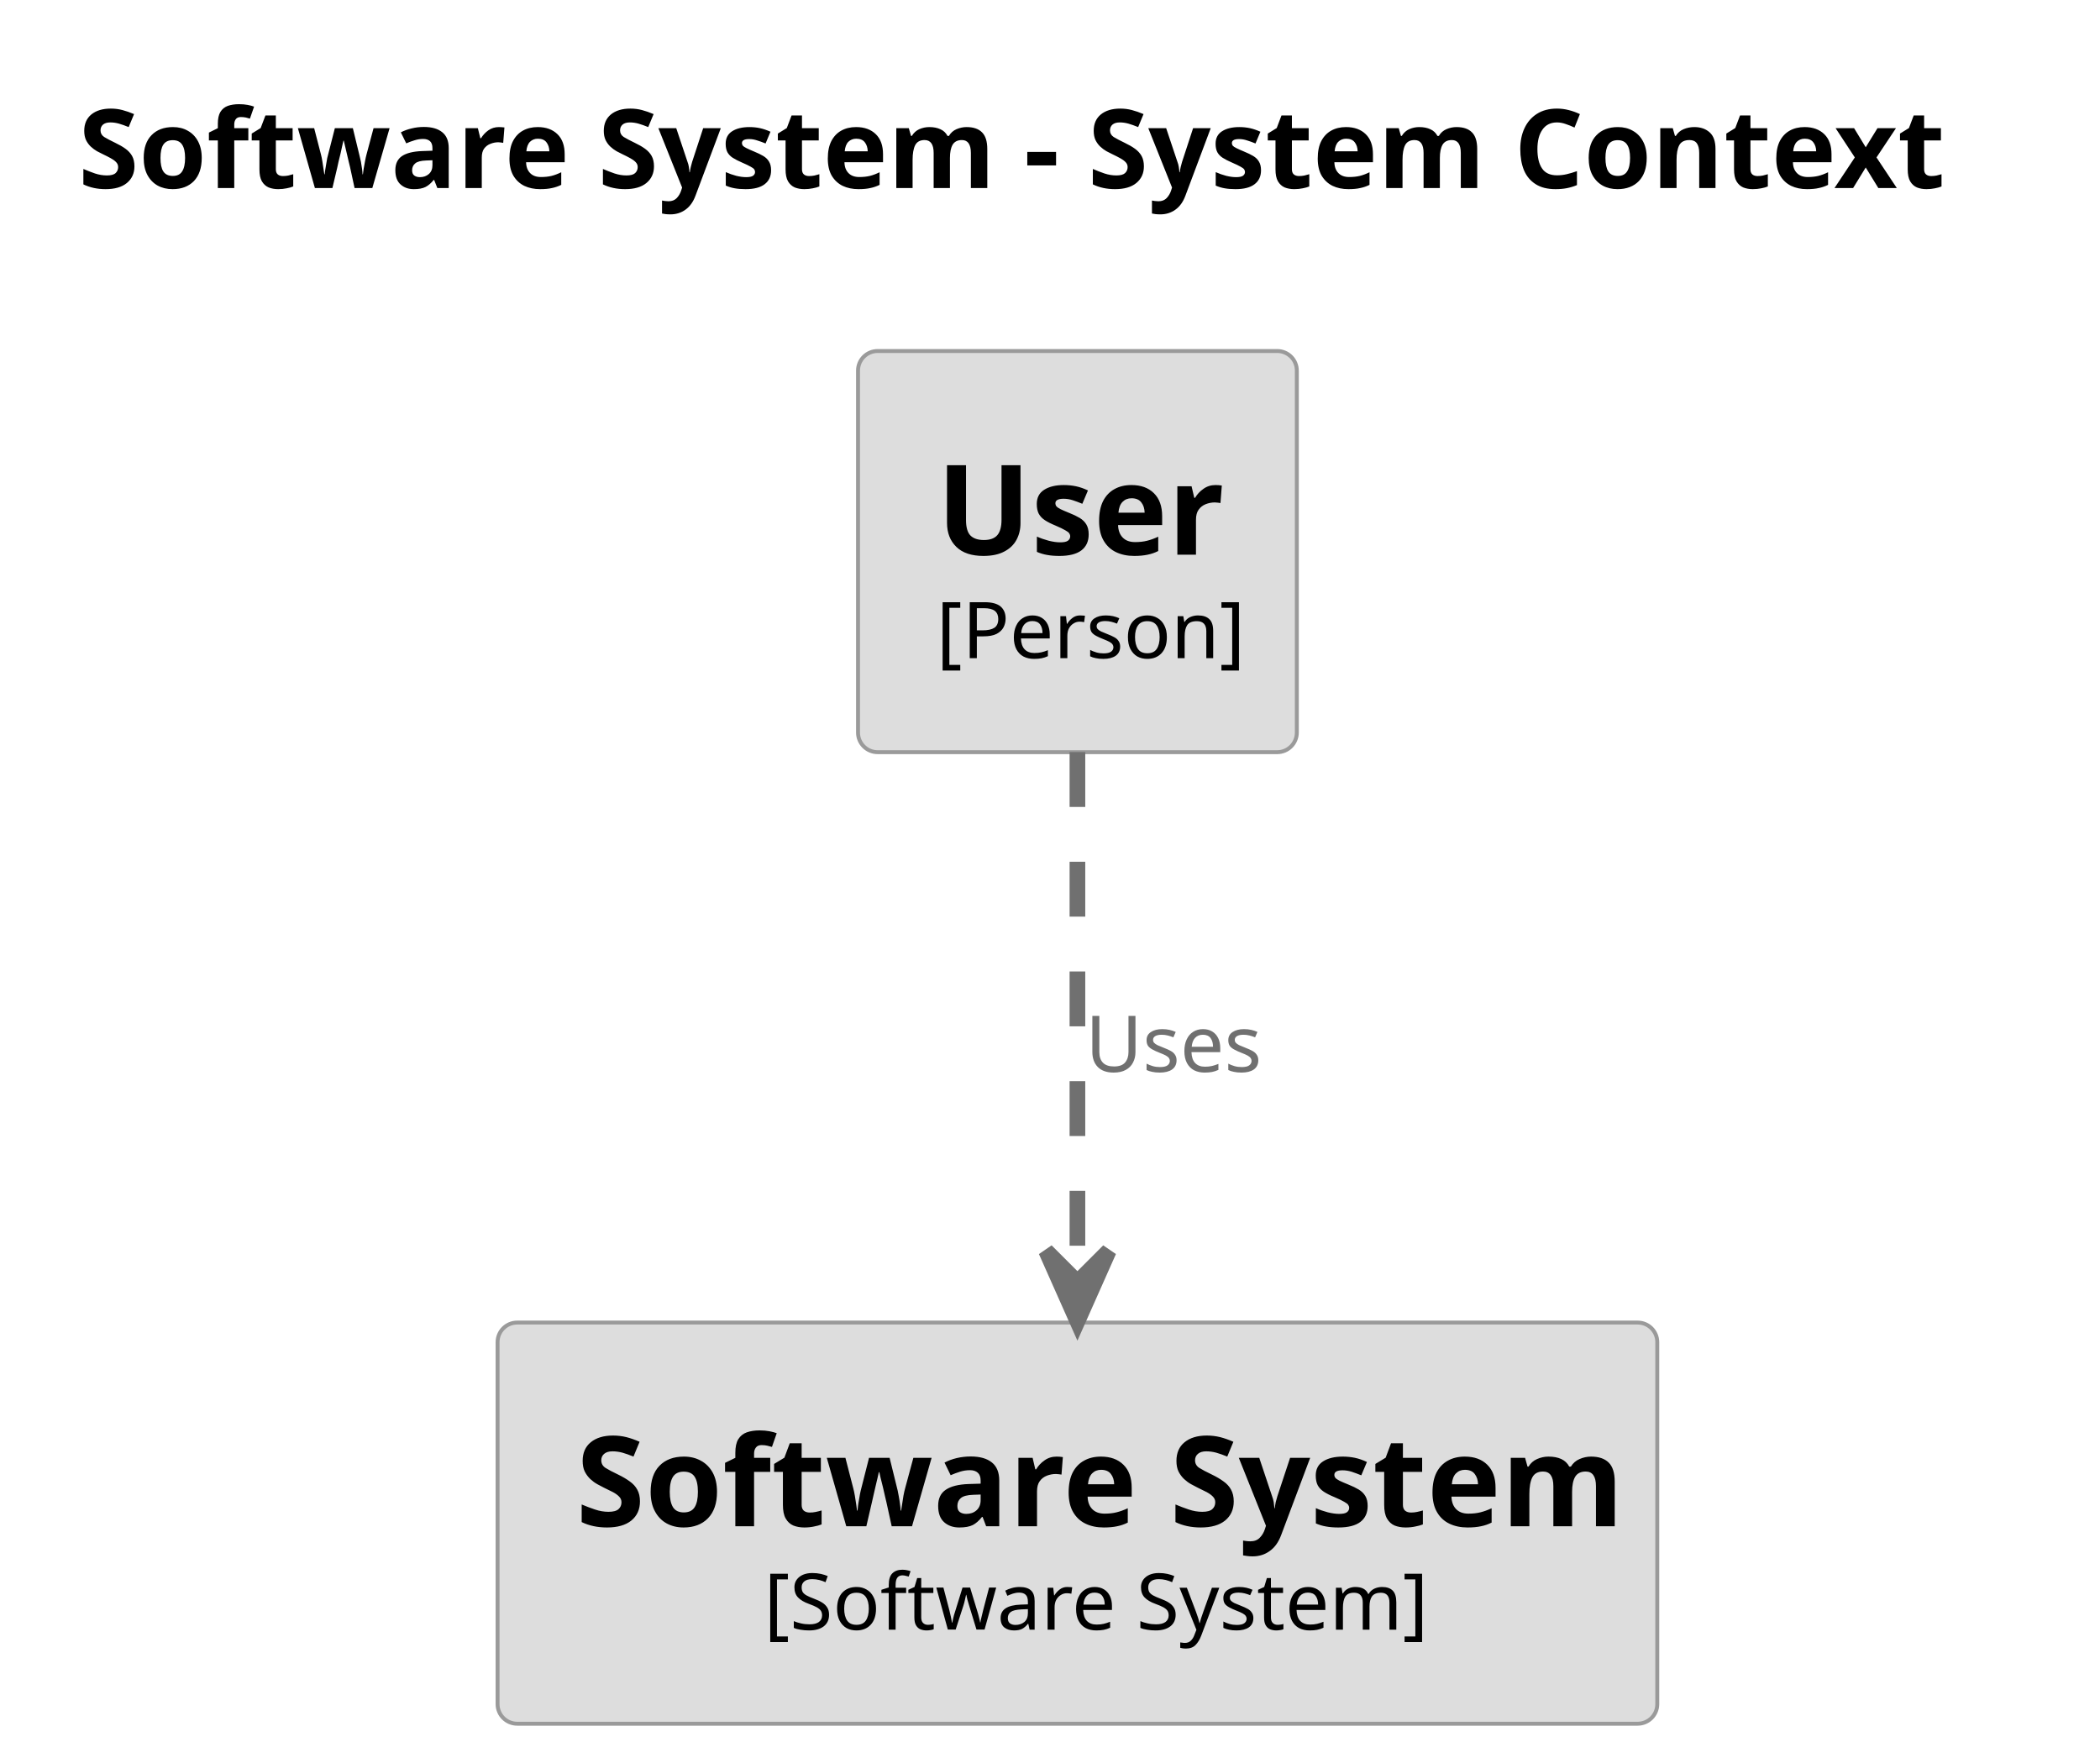
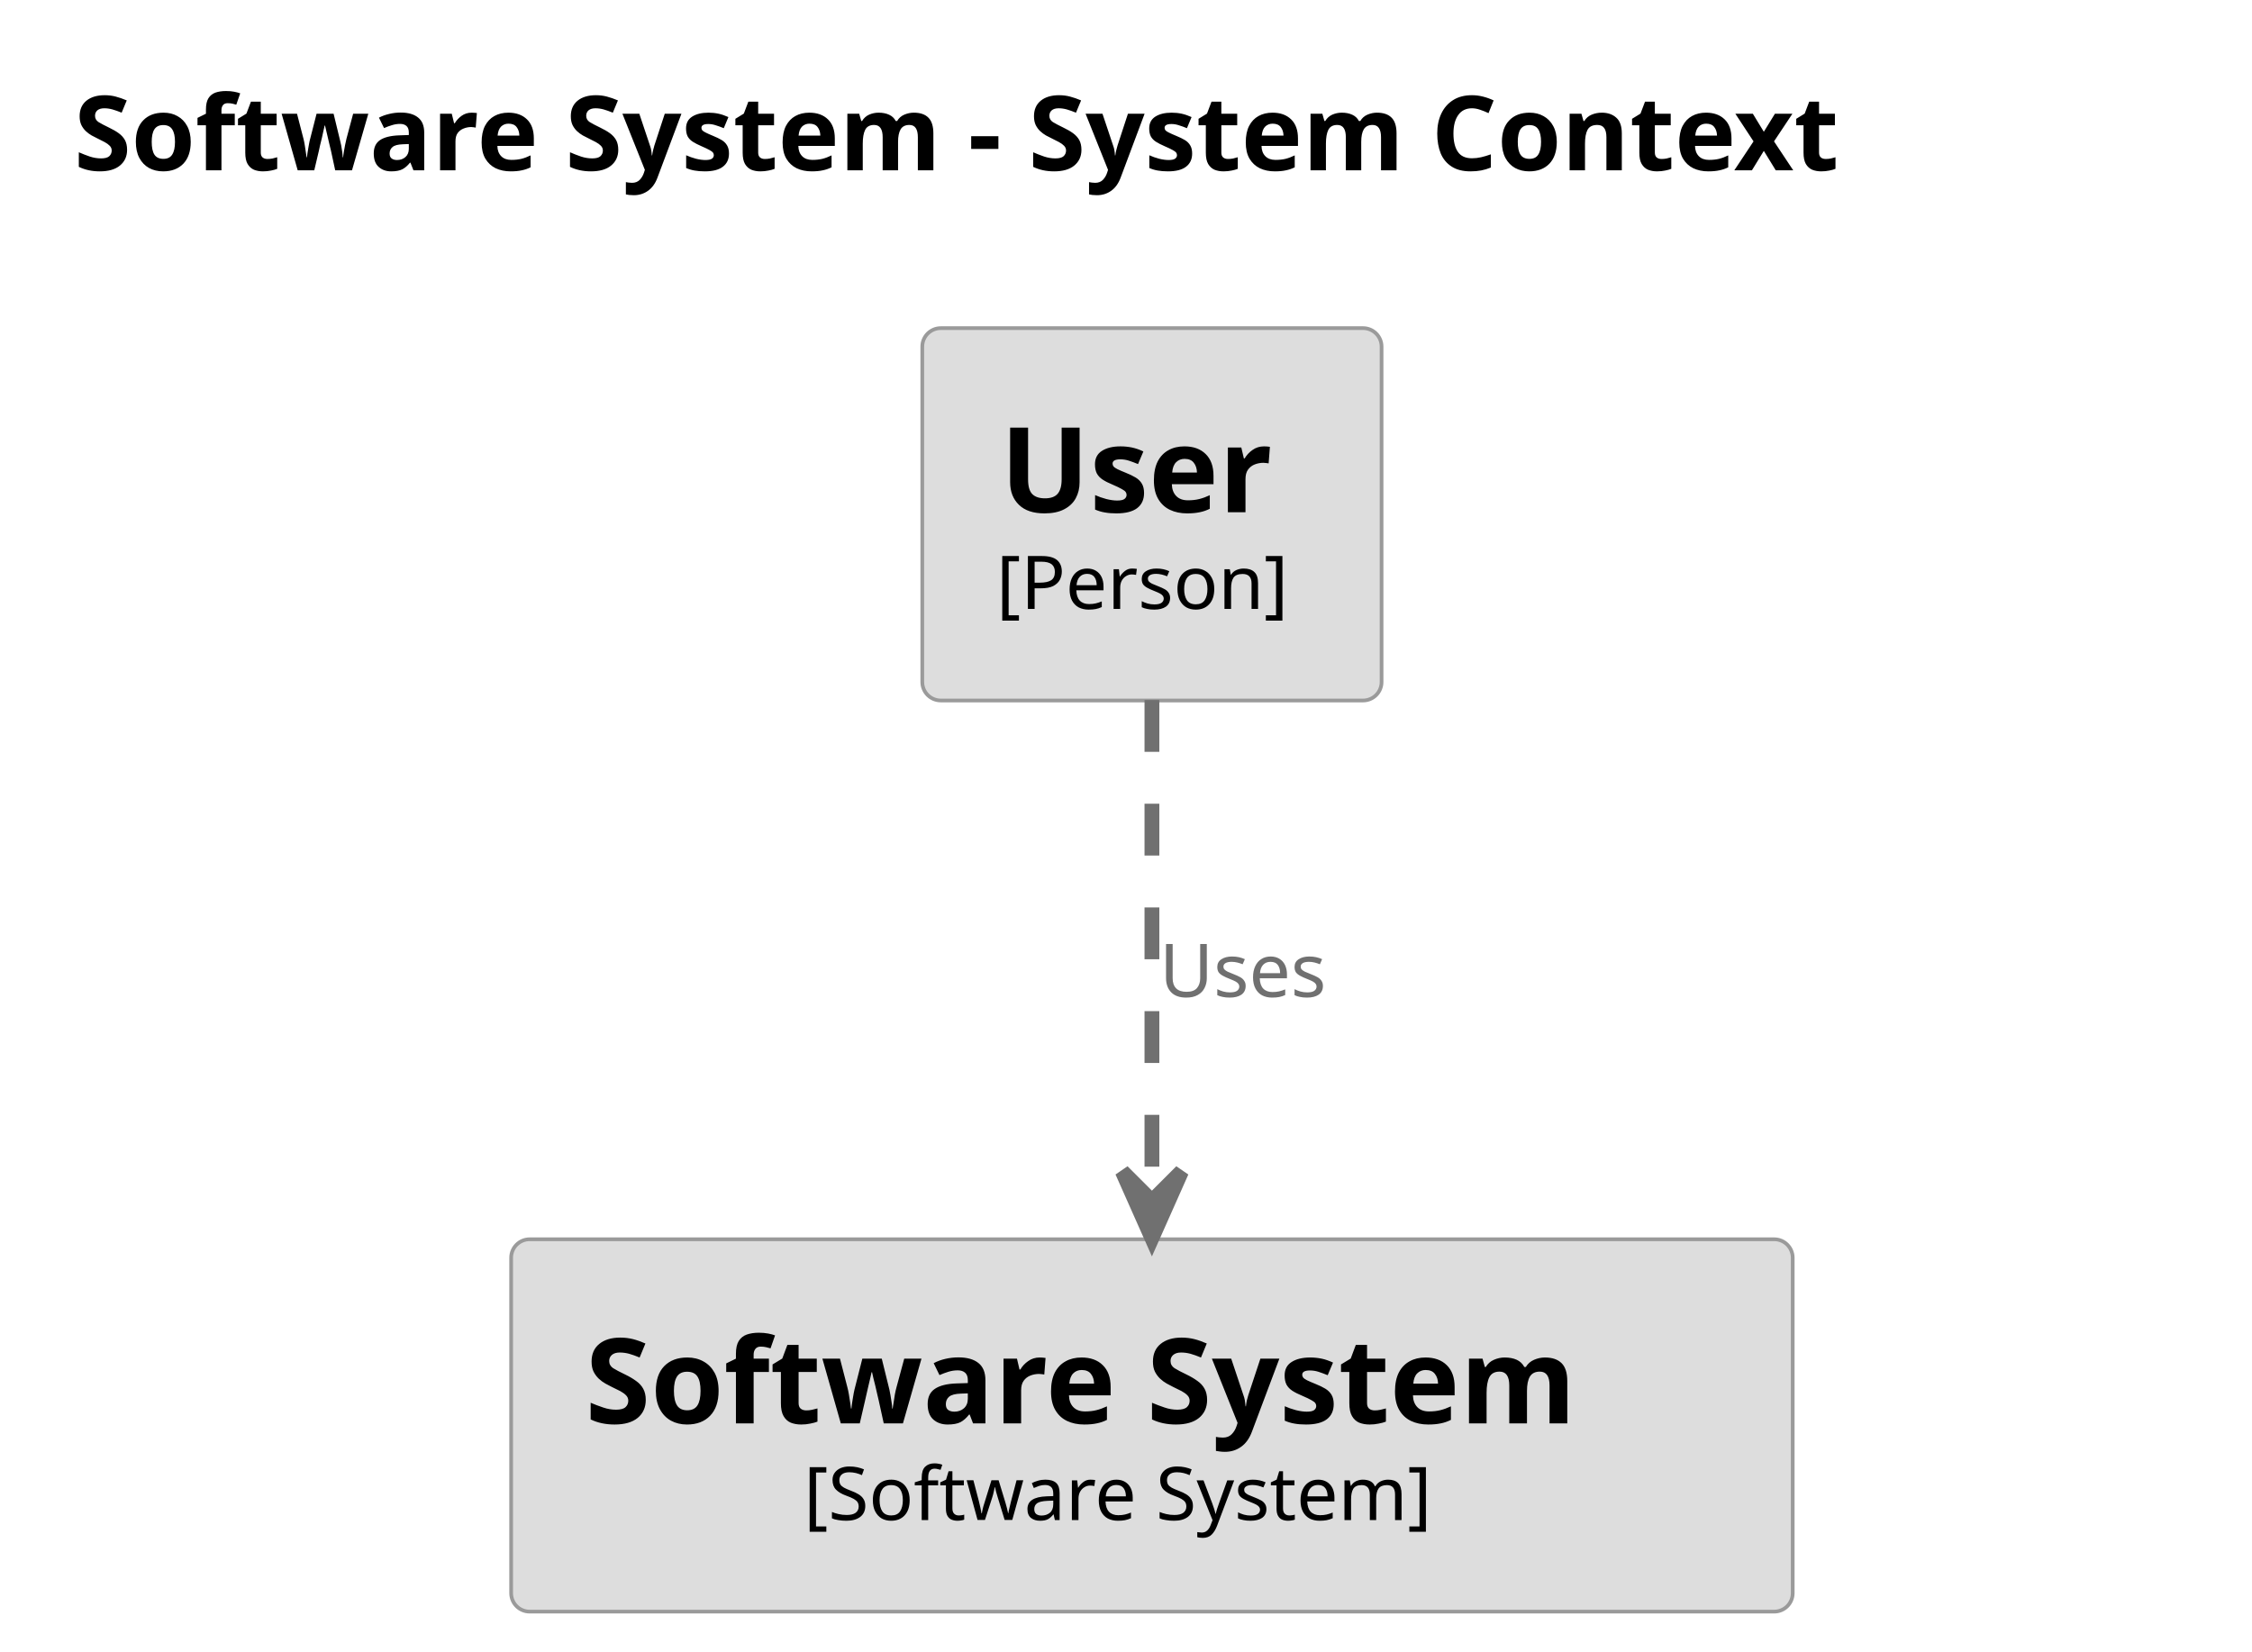
- <svg xmlns="http://www.w3.org/2000/svg" contentStyleType="text/css" height="225px" preserveAspectRatio="none" style="width:268px;height:225px;background:#FFFFFF;" version="1.1" viewBox="0 0 268 225" width="268px" zoomAndPan="magnify">
+ <svg xmlns="http://www.w3.org/2000/svg" contentStyleType="text/css" height="223px" preserveAspectRatio="none" style="width:304px;height:223px;background:#FFFFFF;" version="1.1" viewBox="0 0 304 223" width="304px" zoomAndPan="magnify">
  <defs />
  <g>
-     <rect height="26.8" style="stroke:#00000000;stroke-width:1.0;fill:none;" width="250" x="5" y="5" />
-     <text fill="#000000" font-family="sans-serif" font-size="14" font-weight="bold" lengthAdjust="spacing" textLength="240" x="10" y="24">Software System - System Context</text>
+     <rect fill="none" height="26.297" id="_title" style="stroke:none;stroke-width:1.0;" width="286" x="5" y="5" />
+     <text fill="#000000" font-family="sans-serif" font-size="14" font-weight="bold" lengthAdjust="spacing" textLength="276" x="10" y="22.995">Software System - System Context</text>
    <g id="elem_User">
-       <rect fill="#DDDDDD" height="51.2" rx="2.5" ry="2.5" style="stroke:#9A9A9A;stroke-width:0.5;" width="56" x="109.5" y="44.8" />
-       <text fill="#000000" font-family="sans-serif" font-size="16" font-weight="bold" lengthAdjust="spacing" textLength="36" x="119.5" y="70.8">User</text>
-       <text fill="#000000" font-family="sans-serif" font-size="10" lengthAdjust="spacing" textLength="36" x="119.5" y="84">[Person]</text>
+       <rect fill="#DDDDDD" height="50.266" rx="2.5" ry="2.5" style="stroke:#9A9A9A;stroke-width:0.5;" width="62" x="124.5" y="44.297" />
+       <text fill="#000000" font-family="sans-serif" font-size="16" font-weight="bold" lengthAdjust="spacing" textLength="41" x="135" y="69.148">User</text>
+       <text fill="#000000" font-family="sans-serif" font-size="10" lengthAdjust="spacing" textLength="42" x="134.5" y="82.204">[Person]</text>
    </g>
    <g id="elem_SoftwareSystem">
-       <rect fill="#DDDDDD" height="51.2" rx="2.5" ry="2.5" style="stroke:#9A9A9A;stroke-width:0.5;" width="148" x="63.5" y="168.8" />
-       <text fill="#000000" font-family="sans-serif" font-size="16" font-weight="bold" lengthAdjust="spacing" textLength="128" x="73.5" y="194.8">Software System</text>
-       <text fill="#000000" font-family="sans-serif" font-size="10" lengthAdjust="spacing" textLength="80" x="97.5" y="208">[Software System]</text>
+       <rect fill="#DDDDDD" height="50.266" rx="2.5" ry="2.5" style="stroke:#9A9A9A;stroke-width:0.5;" width="173" x="69" y="167.297" />
+       <text fill="#000000" font-family="sans-serif" font-size="16" font-weight="bold" lengthAdjust="spacing" textLength="153" x="79" y="192.148">Software System</text>
+       <text fill="#000000" font-family="sans-serif" font-size="10" lengthAdjust="spacing" textLength="94" x="108.5" y="205.204">[Software System]</text>
    </g>
    <g id="link_User_SoftwareSystem">
-       <path d="M137.5,95.99 C137.5,115.5 137.5,142.81 137.5,163.53 " fill="none" id="User-to-SoftwareSystem" style="stroke:#707070;stroke-width:2.0;stroke-dasharray:7.0,7.0;" />
-       <polygon fill="#707070" points="137.5,168.65,141.5,159.65,137.5,163.65,133.5,159.65,137.5,168.65" style="stroke:#707070;stroke-width:2.0;" />
-       <text fill="#707070" font-family="sans-serif" font-size="10" lengthAdjust="spacing" textLength="22" x="138.5" y="136.8">Uses</text>
+       <path d="M155.5,94.497 C155.5,113.947 155.5,141.347 155.5,162.037 " fill="none" id="User-to-SoftwareSystem" style="stroke:#707070;stroke-width:2.0;stroke-dasharray:7.0,7.0;" />
+       <polygon fill="#707070" points="155.5,167.147,159.5,158.147,155.5,162.147,151.5,158.147,155.5,167.147" style="stroke:#707070;stroke-width:2.0;" />
+       <text fill="#707070" font-family="sans-serif" font-size="10" lengthAdjust="spacing" textLength="24" x="156.5" y="134.579">Uses</text>
    </g>
  </g>
</svg>
